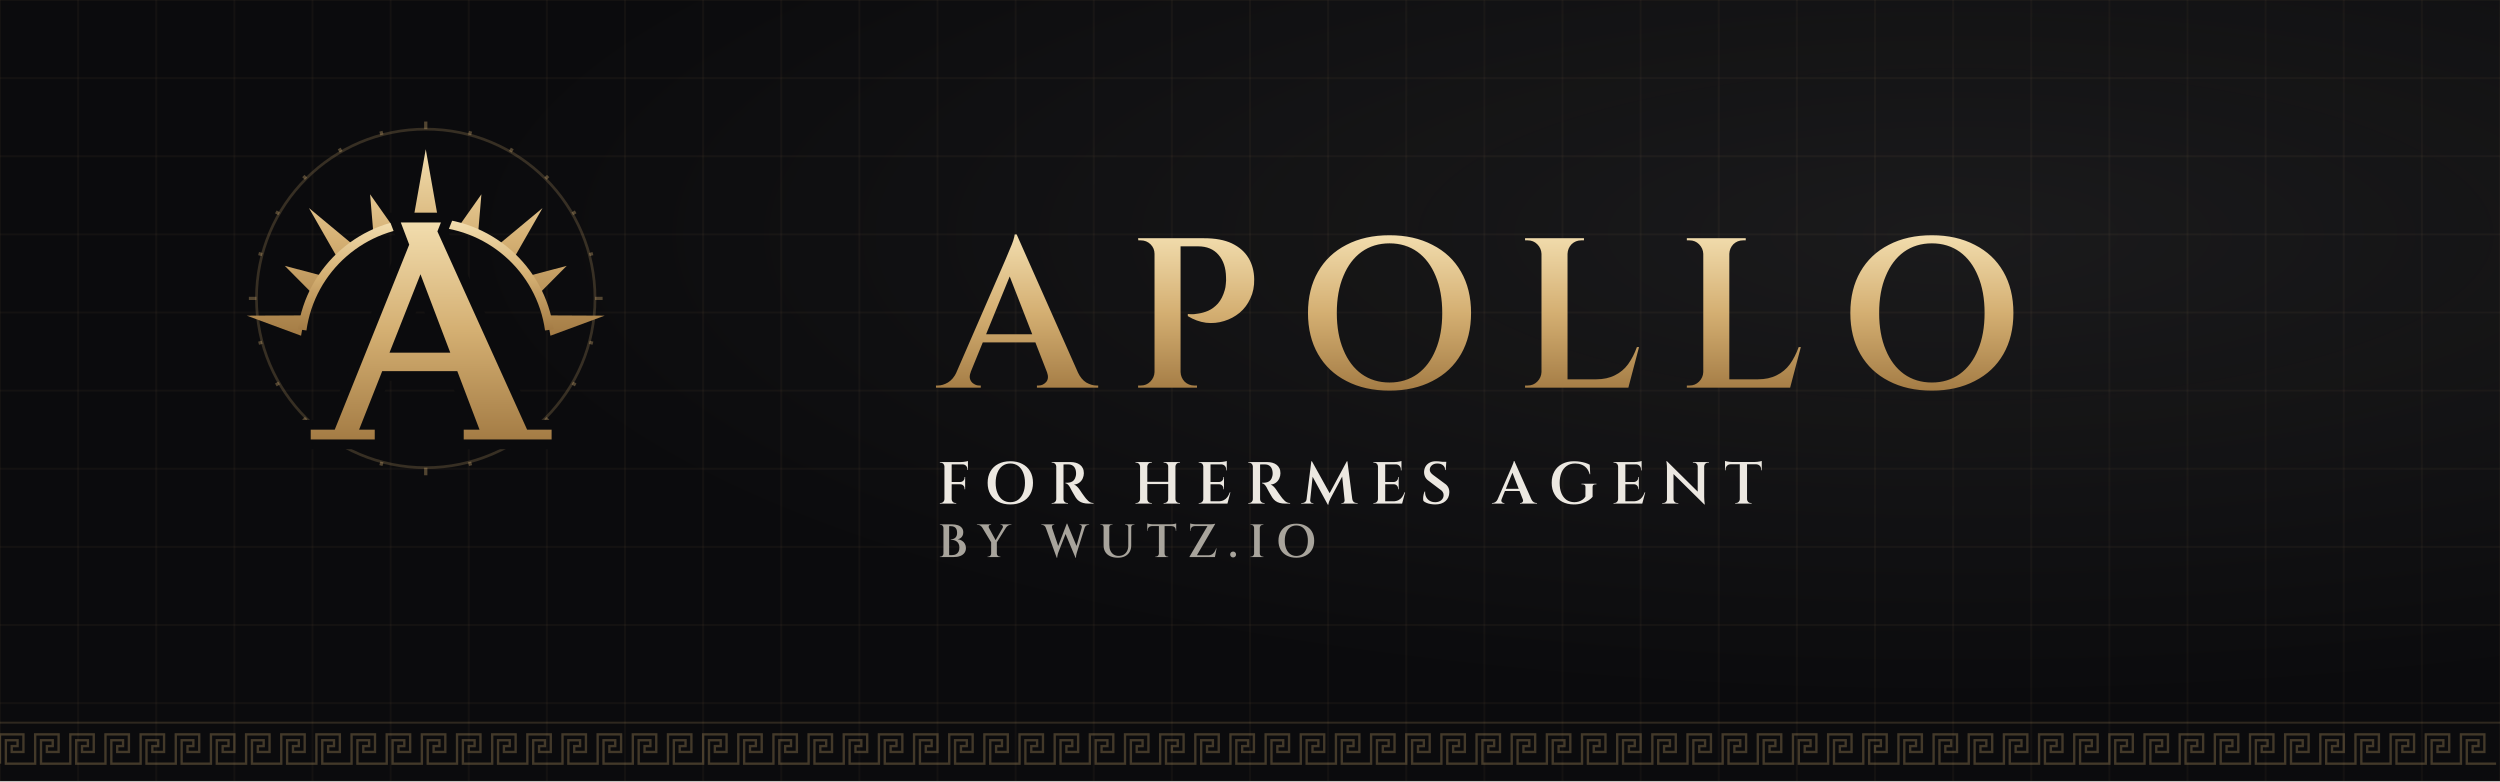
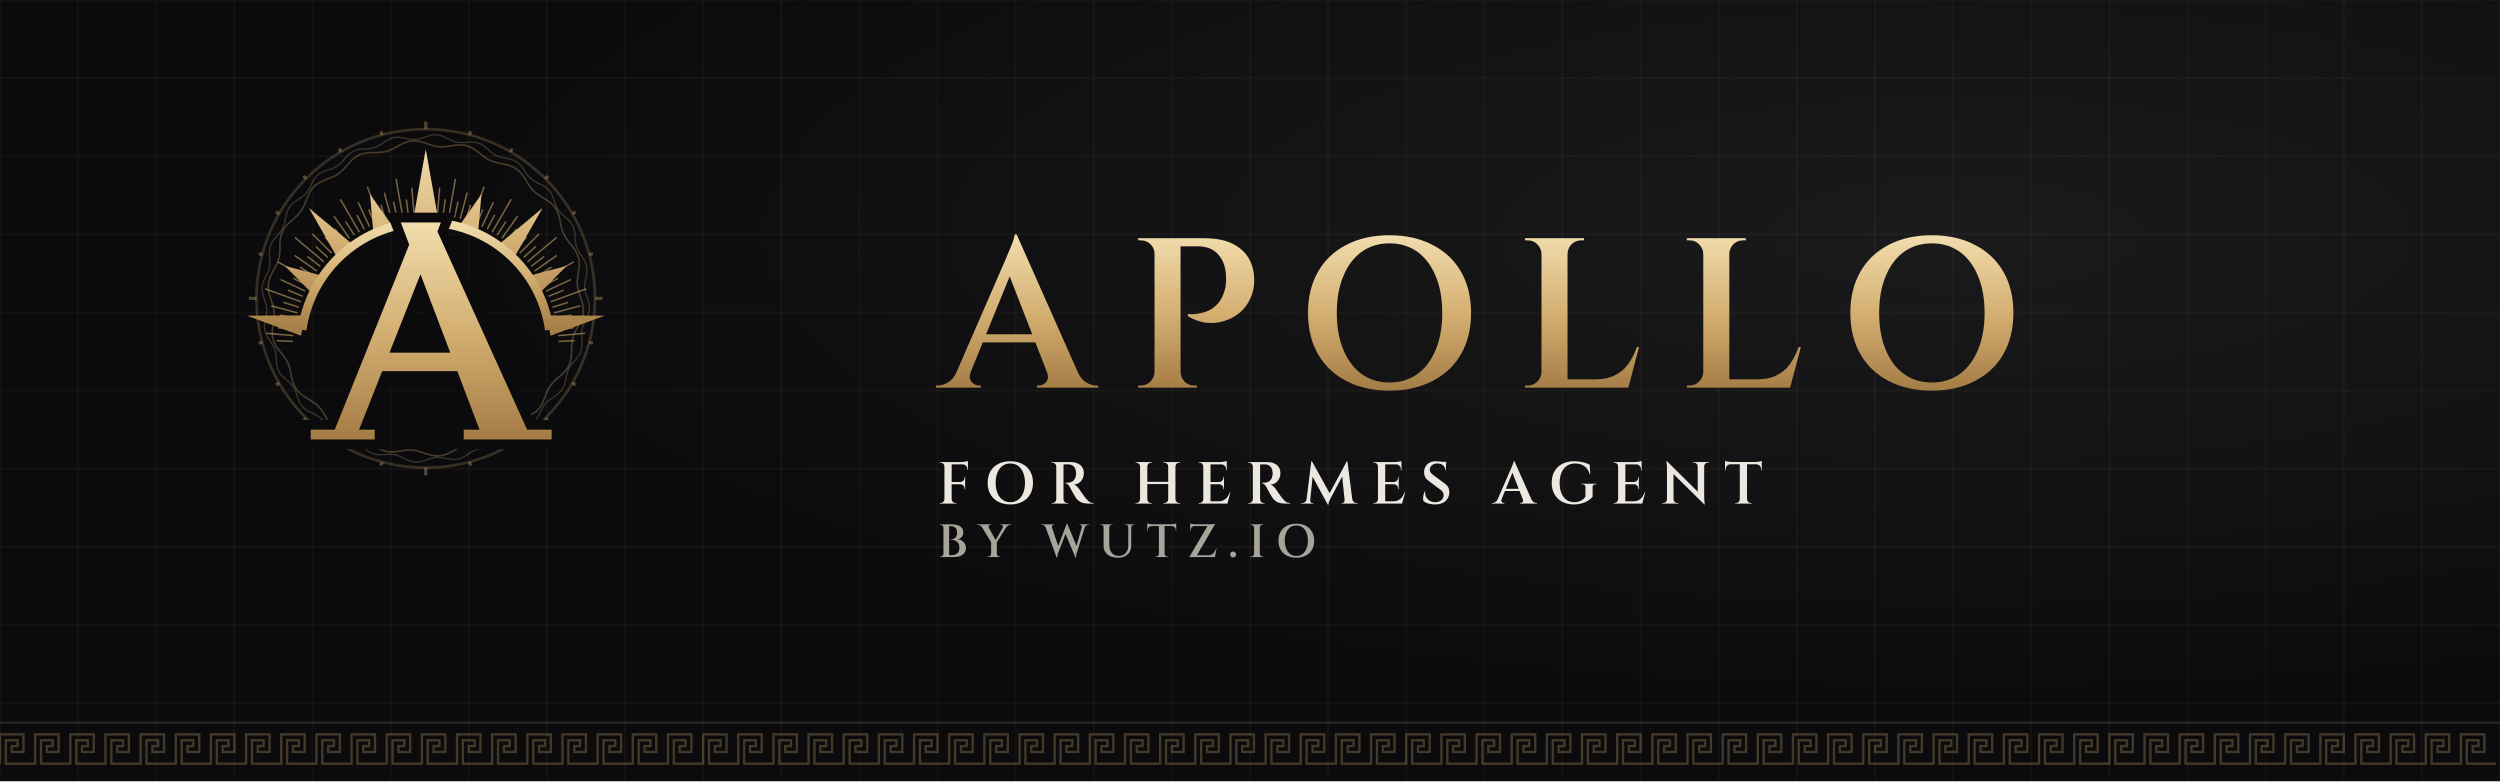
<svg xmlns="http://www.w3.org/2000/svg" width="1280" height="400" viewBox="0 0 1280 400">
  <defs>
    <linearGradient id="bgold" x1="0" y1="0" x2="0" y2="1">
      <stop offset="0.0" stop-color="#F2DDAE" />
      <stop offset="0.5" stop-color="#D4AF72" />
      <stop offset="1.0" stop-color="#A47C45" />
    </linearGradient>
    <radialGradient id="bbg" cx="50%" cy="40%" r="72%">
      <stop offset="0" stop-color="#1E1E23" />
      <stop offset="1" stop-color="#0B0B0D" />
    </radialGradient>
    <radialGradient id="marble" cx="78%" cy="30%" r="60%">
      <stop offset="0" stop-color="#ECE8E1" stop-opacity="0.07" />
      <stop offset="1" stop-color="#ECE8E1" stop-opacity="0" />
    </radialGradient>
  </defs>
  <rect width="1280" height="400" fill="#0B0B0D" />
  <path d="M0,0 V400" stroke="#D4AF72" stroke-opacity="0.045" />
  <path d="M40,0 V400" stroke="#D4AF72" stroke-opacity="0.045" />
  <path d="M80,0 V400" stroke="#D4AF72" stroke-opacity="0.045" />
  <path d="M120,0 V400" stroke="#D4AF72" stroke-opacity="0.045" />
  <path d="M160,0 V400" stroke="#D4AF72" stroke-opacity="0.045" />
  <path d="M200,0 V400" stroke="#D4AF72" stroke-opacity="0.045" />
  <path d="M240,0 V400" stroke="#D4AF72" stroke-opacity="0.045" />
  <path d="M280,0 V400" stroke="#D4AF72" stroke-opacity="0.045" />
  <path d="M320,0 V400" stroke="#D4AF72" stroke-opacity="0.045" />
  <path d="M360,0 V400" stroke="#D4AF72" stroke-opacity="0.045" />
  <path d="M400,0 V400" stroke="#D4AF72" stroke-opacity="0.045" />
  <path d="M440,0 V400" stroke="#D4AF72" stroke-opacity="0.045" />
  <path d="M480,0 V400" stroke="#D4AF72" stroke-opacity="0.045" />
  <path d="M520,0 V400" stroke="#D4AF72" stroke-opacity="0.045" />
  <path d="M560,0 V400" stroke="#D4AF72" stroke-opacity="0.045" />
  <path d="M600,0 V400" stroke="#D4AF72" stroke-opacity="0.045" />
  <path d="M640,0 V400" stroke="#D4AF72" stroke-opacity="0.045" />
  <path d="M680,0 V400" stroke="#D4AF72" stroke-opacity="0.045" />
  <path d="M720,0 V400" stroke="#D4AF72" stroke-opacity="0.045" />
  <path d="M760,0 V400" stroke="#D4AF72" stroke-opacity="0.045" />
  <path d="M800,0 V400" stroke="#D4AF72" stroke-opacity="0.045" />
  <path d="M840,0 V400" stroke="#D4AF72" stroke-opacity="0.045" />
  <path d="M880,0 V400" stroke="#D4AF72" stroke-opacity="0.045" />
  <path d="M920,0 V400" stroke="#D4AF72" stroke-opacity="0.045" />
  <path d="M960,0 V400" stroke="#D4AF72" stroke-opacity="0.045" />
  <path d="M1000,0 V400" stroke="#D4AF72" stroke-opacity="0.045" />
  <path d="M1040,0 V400" stroke="#D4AF72" stroke-opacity="0.045" />
  <path d="M1080,0 V400" stroke="#D4AF72" stroke-opacity="0.045" />
  <path d="M1120,0 V400" stroke="#D4AF72" stroke-opacity="0.045" />
  <path d="M1160,0 V400" stroke="#D4AF72" stroke-opacity="0.045" />
  <path d="M1200,0 V400" stroke="#D4AF72" stroke-opacity="0.045" />
  <path d="M1240,0 V400" stroke="#D4AF72" stroke-opacity="0.045" />
  <path d="M1280,0 V400" stroke="#D4AF72" stroke-opacity="0.045" />
  <path d="M0,0 H1280" stroke="#D4AF72" stroke-opacity="0.045" />
  <path d="M0,40 H1280" stroke="#D4AF72" stroke-opacity="0.045" />
  <path d="M0,80 H1280" stroke="#D4AF72" stroke-opacity="0.045" />
  <path d="M0,120 H1280" stroke="#D4AF72" stroke-opacity="0.045" />
  <path d="M0,160 H1280" stroke="#D4AF72" stroke-opacity="0.045" />
  <path d="M0,200 H1280" stroke="#D4AF72" stroke-opacity="0.045" />
  <path d="M0,240 H1280" stroke="#D4AF72" stroke-opacity="0.045" />
  <path d="M0,280 H1280" stroke="#D4AF72" stroke-opacity="0.045" />
  <path d="M0,320 H1280" stroke="#D4AF72" stroke-opacity="0.045" />
  <path d="M0,360 H1280" stroke="#D4AF72" stroke-opacity="0.045" />
  <path d="M0,400 H1280" stroke="#D4AF72" stroke-opacity="0.045" />
  <rect width="1280" height="400" fill="url(#marble)" />
  <g transform="translate(67.98,2.78) scale(2.7778)">
    <path d="M22.8,54 A31.2,31.2 0 1,1 85.2,54 A31.2,31.2 0 1,1 22.8,54" fill="none" stroke="#D4AF72" stroke-opacity="0.22" stroke-width="0.5" />
    <path d="M85.20,54.00 L86.60,54.00 M84.14,62.08 L84.81,62.26 M81.02,69.60 L81.63,69.95 M76.06,76.06 L76.56,76.56 M69.60,81.02 L69.95,81.63 M62.08,84.14 L62.26,84.81 M54.00,85.20 L54.00,86.60 M45.92,84.14 L45.74,84.81 M38.40,81.02 L38.05,81.63 M31.94,76.06 L31.44,76.56 M26.98,69.60 L26.37,69.95 M23.86,62.08 L23.19,62.26 M22.80,54.00 L21.40,54.00 M23.86,45.92 L23.19,45.74 M26.98,38.40 L26.37,38.05 M31.94,31.94 L31.44,31.44 M38.40,26.98 L38.05,26.37 M45.92,23.86 L45.74,23.19 M54.00,22.80 L54.00,21.40 M62.08,23.86 L62.26,23.19 M69.60,26.98 L69.95,26.37 M76.06,31.94 L76.56,31.44 M81.02,38.40 L81.63,38.05 M84.14,45.92 L84.81,45.74" fill="none" stroke="#D4AF72" stroke-opacity="0.35" stroke-width="0.6" />
+     <path d="M82.60,54.00 L82.91,55.01 L83.05,56.03 L82.96,57.04 L82.64,58.03 L82.17,58.97 L81.66,59.88 L81.24,60.79 L80.99,61.74 L80.89,62.74 L80.88,63.78 L80.82,64.83 L80.61,65.85 L80.18,66.77 L79.54,67.58 L78.77,68.30 L77.98,68.98 L77.28,69.70 L76.71,70.50 L76.28,71.41 L75.91,72.38 L75.49,73.35 L74.95,74.23 L74.23,74.95 L73.35,75.49 L72.38,75.91 L71.41,76.28 L70.50,76.71 L69.70,77.28 L68.98,77.98 L68.30,78.77 L67.58,79.54 L66.77,80.18 L65.85,80.61 L64.83,80.82 L63.78,80.88 L62.74,80.89 L61.74,80.99 L60.79,81.24 L59.88,81.66 L58.97,82.17 L58.03,82.64 L57.04,82.96 L56.03,83.05 L55.01,82.91 L54.00,82.60 L53.01,82.26 L52.04,82.01 L51.07,81.92 L50.06,82.00 L49.03,82.17 L47.99,82.29 L46.95,82.26 L45.97,81.99 L45.06,81.51 L44.22,80.88 L43.41,80.22 L42.58,79.65 L41.69,79.24 L40.72,78.97 L39.70,78.77 L38.67,78.53 L37.71,78.14 L36.88,77.56 L36.19,76.79 L35.62,75.91 L35.08,75.01 L34.50,74.20 L33.80,73.50 L32.99,72.92 L32.09,72.38 L31.21,71.81 L30.44,71.12 L29.86,70.29 L29.47,69.33 L29.23,68.30 L29.03,67.28 L28.76,66.31 L28.35,65.42 L27.78,64.59 L27.12,63.78 L26.49,62.94 L26.01,62.03 L25.74,61.05 L25.71,60.01 L25.83,58.97 L26.00,57.94 L26.08,56.93 L25.99,55.96 L25.74,54.99 L25.40,54.00 L25.09,52.99 L24.95,51.97 L25.04,50.96 L25.36,49.97 L25.83,49.03 L26.34,48.12 L26.76,47.21 L27.01,46.26 L27.11,45.26 L27.12,44.22 L27.18,43.17 L27.39,42.15 L27.82,41.23 L28.46,40.42 L29.23,39.70 L30.02,39.02 L30.72,38.30 L31.29,37.50 L31.72,36.59 L32.09,35.62 L32.51,34.65 L33.05,33.77 L33.77,33.05 L34.65,32.51 L35.62,32.09 L36.59,31.72 L37.50,31.29 L38.30,30.72 L39.02,30.02 L39.70,29.23 L40.42,28.46 L41.23,27.82 L42.15,27.39 L43.17,27.18 L44.22,27.12 L45.26,27.11 L46.26,27.01 L47.21,26.76 L48.12,26.34 L49.03,25.83 L49.97,25.36 L50.96,25.04 L51.97,24.95 L52.99,25.09 L54.00,25.40 L54.99,25.74 L55.96,25.99 L56.93,26.08 L57.94,26.00 L58.97,25.83 L60.01,25.71 L61.05,25.74 L62.03,26.01 L62.94,26.49 L63.78,27.12 L64.59,27.78 L65.42,28.35 L66.31,28.76 L67.28,29.03 L68.30,29.23 L69.33,29.47 L70.29,29.86 L71.12,30.44 L71.81,31.21 L72.38,32.09 L72.92,32.99 L73.50,33.80 L74.20,34.50 L75.01,35.08 L75.91,35.62 L76.79,36.19 L77.56,36.88 L78.14,37.71 L78.53,38.67 L78.77,39.70 L78.97,40.72 L79.24,41.69 L79.65,42.58 L80.22,43.41 L80.88,44.22 L81.51,45.06 L81.99,45.97 L82.26,46.95 L82.29,47.99 L82.17,49.03 L82.00,50.06 L81.92,51.07 L82.01,52.04 L82.26,53.01 Z" fill="none" stroke="#D4AF72" stroke-opacity="0.30" stroke-width="0.3" />
+     <path d="M83.80,54.00 L84.12,55.05 L84.17,56.11 L83.90,57.14 L83.42,58.13 L82.96,59.11 L82.73,60.11 L82.74,61.16 L82.82,62.26 L82.75,63.34 L82.37,64.33 L81.72,65.20 L80.98,66.01 L80.38,66.87 L80.02,67.83 L79.81,68.90 L79.56,69.97 L79.08,70.91 L78.32,71.67 L77.41,72.29 L76.53,72.90 L75.83,73.65 L75.30,74.57 L74.83,75.57 L74.23,76.46 L73.41,77.13 L72.40,77.56 L71.36,77.89 L70.41,78.33 L69.61,78.99 L68.90,79.81 L68.15,80.61 L67.26,81.19 L66.23,81.47 L65.13,81.54 L64.06,81.64 L63.08,81.93 L62.16,82.47 L61.25,83.09 L60.28,83.57 L59.24,83.73 L58.16,83.60 L57.09,83.37 L56.05,83.28 L55.03,83.45 L54.00,83.80 L52.95,84.12 L51.89,84.17 L50.86,83.90 L49.87,83.42 L48.89,82.96 L47.89,82.73 L46.84,82.74 L45.74,82.82 L44.66,82.75 L43.67,82.37 L42.80,81.72 L41.99,80.98 L41.13,80.38 L40.17,80.02 L39.10,79.81 L38.03,79.56 L37.09,79.08 L36.33,78.32 L35.71,77.41 L35.10,76.53 L34.35,75.83 L33.43,75.30 L32.43,74.83 L31.54,74.23 L30.87,73.41 L30.44,72.40 L30.11,71.36 L29.67,70.41 L29.01,69.61 L28.19,68.90 L27.39,68.15 L26.81,67.26 L26.53,66.23 L26.46,65.13 L26.36,64.06 L26.07,63.08 L25.53,62.16 L24.91,61.25 L24.43,60.28 L24.27,59.24 L24.40,58.16 L24.63,57.09 L24.72,56.05 L24.55,55.03 L24.20,54.00 L23.88,52.95 L23.83,51.89 L24.10,50.86 L24.58,49.87 L25.04,48.89 L25.27,47.89 L25.26,46.84 L25.18,45.74 L25.25,44.66 L25.63,43.67 L26.28,42.80 L27.02,41.99 L27.62,41.13 L27.98,40.17 L28.19,39.10 L28.44,38.03 L28.92,37.09 L29.68,36.33 L30.59,35.71 L31.47,35.10 L32.17,34.35 L32.70,33.43 L33.17,32.43 L33.77,31.54 L34.59,30.87 L35.60,30.44 L36.64,30.11 L37.59,29.67 L38.39,29.01 L39.10,28.19 L39.85,27.39 L40.74,26.81 L41.77,26.53 L42.87,26.46 L43.94,26.36 L44.92,26.07 L45.84,25.53 L46.75,24.91 L47.72,24.43 L48.76,24.27 L49.84,24.40 L50.91,24.63 L51.95,24.72 L52.97,24.55 L54.00,24.20 L55.05,23.88 L56.11,23.83 L57.14,24.10 L58.13,24.58 L59.11,25.04 L60.11,25.27 L61.16,25.26 L62.26,25.18 L63.34,25.25 L64.33,25.63 L65.20,26.28 L66.01,27.02 L66.87,27.62 L67.83,27.98 L68.90,28.19 L69.97,28.44 L70.91,28.92 L71.67,29.68 L72.29,30.59 L72.90,31.47 L73.65,32.17 L74.57,32.70 L75.57,33.17 L76.46,33.77 L77.13,34.59 L77.56,35.60 L77.89,36.64 L78.33,37.59 L78.99,38.39 L79.81,39.10 L80.61,39.85 L81.19,40.74 L81.47,41.77 L81.54,42.87 L81.64,43.94 L81.93,44.92 L82.47,45.84 L83.09,46.75 L83.57,47.72 L83.73,48.76 L83.60,49.84 L83.37,50.91 L83.28,51.95 L83.45,52.97 Z" fill="none" stroke="#F2DDAE" stroke-opacity="0.20" stroke-width="0.25" />
+     <path d="M29.52,61.93 L26.53,61.80 M29.59,60.86 L24.61,60.43 M29.71,59.80 L26.74,59.41 M29.87,58.75 L22.98,57.53 M30.08,57.70 L27.15,57.05 M30.33,56.66 L25.51,55.36 M30.63,55.63 L27.77,54.73 M30.98,54.62 L24.40,52.23 M31.36,53.62 L28.59,52.48 M31.80,52.65 L27.26,50.53 M32.27,51.69 L29.61,50.30 M32.78,50.75 L26.72,47.25 M33.34,49.84 L30.81,48.22 M33.93,48.95 L29.84,46.08 M34.56,48.09 L32.18,46.26 M35.23,47.25 L29.87,42.75 M35.94,46.45 L33.72,44.42 M36.68,45.68 L33.14,42.14 M37.45,44.94 L35.42,42.72 M38.25,44.23 L33.75,38.87 M39.09,43.56 L37.26,41.18 M39.95,42.93 L37.08,38.84 M40.84,42.34 L39.22,39.81 M41.75,41.78 L38.25,35.72 M42.69,41.27 L41.30,38.61 M43.65,40.80 L41.53,36.26 M44.62,40.36 L43.48,37.59 M45.62,39.98 L43.23,33.40 M46.63,39.63 L45.73,36.77 M47.66,39.33 L46.36,34.51 M48.70,39.08 L48.05,36.15 M49.75,38.87 L48.53,31.98 M50.80,38.71 L50.41,35.74 M51.86,38.59 L51.43,33.61 M52.93,38.52 L52.80,35.53 M54.00,38.50 L54.00,31.50 M55.07,38.52 L55.20,35.53 M56.14,38.59 L56.57,33.61 M57.20,38.71 L57.59,35.74 M58.25,38.87 L59.47,31.98 M59.30,39.08 L59.95,36.15 M60.34,39.33 L61.64,34.51 M61.37,39.63 L62.27,36.77 M62.38,39.98 L64.77,33.40 M63.38,40.36 L64.52,37.59 M64.35,40.80 L66.47,36.26 M65.31,41.27 L66.70,38.61 M66.25,41.78 L69.75,35.72 M67.16,42.34 L68.78,39.81 M68.05,42.93 L70.92,38.84 M68.91,43.56 L70.74,41.18 M69.75,44.23 L74.25,38.87 M70.55,44.94 L72.58,42.72 M71.32,45.68 L74.86,42.14 M72.06,46.45 L74.28,44.42 M72.77,47.25 L78.13,42.75 M73.44,48.09 L75.82,46.26 M74.07,48.95 L78.16,46.08 M74.66,49.84 L77.19,48.22 M75.22,50.75 L81.28,47.25 M75.73,51.69 L78.39,50.30 M76.20,52.65 L80.74,50.53 M76.64,53.62 L79.41,52.48 M77.02,54.62 L83.60,52.23 M77.37,55.63 L80.23,54.73 M77.67,56.66 L82.49,55.36 M77.92,57.70 L80.85,57.05 M78.13,58.75 L85.02,57.53 M78.29,59.80 L81.26,59.41 M78.41,60.86 L83.39,60.43 M78.48,61.93 L81.47,61.80" fill="none" stroke="#D4AF72" stroke-opacity="0.55" stroke-width="0.28" />
    <path d="M31.68,57.13 L21.01,57.18 L31.02,60.88 Z M35.03,49.85 L28.02,48.00 L33.13,53.15 Z M40.67,44.16 L32.47,37.34 L37.76,46.60 Z M47.92,40.74 L43.74,34.81 L44.35,42.04 Z M56.40,40.00 L54.00,26.50 L51.60,40.00 Z M63.65,42.04 L64.26,34.81 L60.08,40.74 Z M70.24,46.60 L75.53,37.34 L67.33,44.16 Z M74.87,53.15 L79.98,48.00 L72.97,49.85 Z M76.98,60.88 L86.99,57.18 L76.32,57.13 Z" fill="url(#bgold)" />
    <path d="M31.22,59.80 A23.0,23.0 0 0,1 76.78,59.80" fill="none" stroke="url(#bgold)" stroke-width="1.6" />
    <path d="M36.50,80.00 L52.60,40.00 L56.80,40.00 L41.00,80.00 Z M49.40,40.00 L55.40,40.00 L73.50,80.00 L64.60,80.00 Z M43.94,64.00 L59.52,64.00 L60.81,67.40 L42.57,67.40 Z M32.80,78.20 L44.60,78.20 L44.60,80.00 L32.80,80.00 Z M61.00,78.20 L77.20,78.20 L77.20,80.00 L61.00,80.00 Z" fill="#0B0B0D" stroke="#0B0B0D" stroke-width="3.6" stroke-linejoin="miter" />
    <path d="M36.50,80.00 L52.60,40.00 L56.80,40.00 L41.00,80.00 Z M49.40,40.00 L55.40,40.00 L73.50,80.00 L64.60,80.00 Z M43.94,64.00 L59.52,64.00 L60.81,67.40 L42.57,67.40 Z M32.80,78.20 L44.60,78.20 L44.60,80.00 L32.80,80.00 Z M61.00,78.20 L77.20,78.20 L77.20,80.00 L61.00,80.00 Z" fill="url(#bgold)" />
  </g>
  <path transform="translate(481.62,198.47) scale(0.10928)" d="M356 -718 672 -6H524L309 -558ZM141 -73Q133 -53 138 -39Q143 -25 155 -18Q167 -10 179 -10H188V0H-22V-10Q-22 -10 -18 -10Q-13 -10 -13 -10Q10 -10 34 -24Q59 -39 75 -73ZM356 -718 361 -613 112 -3H44L302 -596Q304 -600 310 -615Q317 -631 325 -651Q334 -671 340 -689Q346 -708 347 -718ZM473 -250V-212H172V-250ZM498 -73H642Q658 -39 682 -24Q707 -10 730 -10Q730 -10 734 -10Q738 -10 738 -10V0H451V-10H460Q479 -10 494 -26Q509 -43 498 -73ZM1111 -700H1234Q1313 -700 1364 -676Q1416 -651 1442 -608Q1468 -565 1469 -508Q1470 -458 1451 -418Q1433 -378 1401 -351Q1368 -324 1328 -312Q1287 -299 1243 -304Q1199 -310 1158 -335V-345Q1158 -345 1172 -344Q1185 -343 1207 -347Q1229 -350 1253 -360Q1278 -371 1299 -394Q1320 -418 1331 -457Q1335 -470 1336 -486Q1338 -502 1337 -517Q1336 -583 1302 -622Q1268 -662 1206 -662H1121Q1121 -662 1118 -671Q1116 -681 1113 -690Q1111 -700 1111 -700ZM1124 -700V0H1002V-700ZM1005 -73V0H925V-10Q926 -10 932 -10Q937 -10 938 -10Q964 -10 982 -28Q1001 -47 1002 -73ZM1005 -627H1002Q1002 -653 983 -672Q964 -690 938 -690Q937 -690 932 -690Q927 -690 926 -690L925 -700H1005ZM1121 -73H1124Q1125 -47 1143 -28Q1162 -10 1188 -10Q1188 -10 1194 -10Q1200 -10 1201 -10V0H1121ZM2103 -714Q2218 -714 2304 -669Q2391 -625 2438 -543Q2485 -461 2485 -350Q2485 -239 2438 -157Q2391 -75 2304 -31Q2218 14 2103 14Q1987 14 1901 -31Q1815 -75 1768 -157Q1721 -239 1721 -350Q1721 -461 1768 -543Q1815 -625 1901 -669Q1987 -714 2103 -714ZM2103 -24Q2178 -24 2234 -64Q2289 -104 2319 -177Q2350 -250 2350 -350Q2350 -450 2319 -523Q2289 -596 2234 -636Q2178 -676 2103 -676Q2028 -676 1972 -636Q1917 -596 1887 -523Q1856 -450 1856 -350Q1856 -250 1887 -177Q1917 -104 1972 -64Q2028 -24 2103 -24ZM2937 -700V0H2815V-700ZM3202 -39 3219 0H2934V-39ZM3272 -190 3222 0H3035L3071 -39Q3122 -39 3159 -58Q3196 -76 3221 -110Q3246 -145 3262 -190ZM2818 -73V0H2738V-10Q2738 -10 2744 -10Q2751 -10 2751 -10Q2777 -10 2795 -28Q2814 -47 2815 -73ZM2818 -627H2815Q2814 -653 2795 -672Q2777 -690 2751 -690Q2751 -690 2744 -690Q2738 -690 2738 -690V-700H2818ZM2934 -627V-700H3014V-690Q3013 -690 3007 -690Q3001 -690 3001 -690Q2975 -690 2956 -672Q2938 -653 2937 -627ZM3695 -700V0H3573V-700ZM3960 -39 3977 0H3692V-39ZM4030 -190 3980 0H3793L3829 -39Q3880 -39 3917 -58Q3954 -76 3979 -110Q4004 -145 4020 -190ZM3576 -73V0H3496V-10Q3496 -10 3502 -10Q3509 -10 3509 -10Q3535 -10 3553 -28Q3572 -47 3573 -73ZM3576 -627H3573Q3572 -653 3553 -672Q3535 -690 3509 -690Q3509 -690 3502 -690Q3496 -690 3496 -690V-700H3576ZM3692 -627V-700H3772V-690Q3771 -690 3765 -690Q3759 -690 3759 -690Q3733 -690 3714 -672Q3696 -653 3695 -627ZM4644 -714Q4759 -714 4845 -669Q4932 -625 4979 -543Q5026 -461 5026 -350Q5026 -239 4979 -157Q4932 -75 4845 -31Q4759 14 4644 14Q4528 14 4442 -31Q4356 -75 4309 -157Q4262 -239 4262 -350Q4262 -461 4309 -543Q4356 -625 4442 -669Q4528 -714 4644 -714ZM4644 -24Q4719 -24 4775 -64Q4830 -104 4860 -177Q4891 -250 4891 -350Q4891 -450 4860 -523Q4830 -596 4775 -636Q4719 -676 4644 -676Q4569 -676 4513 -636Q4458 -596 4428 -523Q4397 -450 4397 -350Q4397 -250 4428 -177Q4458 -104 4513 -64Q4569 -24 4644 -24Z" fill="url(#bgold)" />
  <path transform="translate(479.75,257.85) scale(0.03039)" d="M247 -700V0H125V-700ZM474 -364V-326H244V-364ZM521 -700V-661H244V-700ZM474 -328V-242H464V-253Q464 -284 443 -305Q422 -326 391 -326V-328ZM474 -448V-362H391V-364Q422 -365 443 -386Q464 -407 464 -438V-448ZM521 -664V-567H511V-580Q511 -616 488 -638Q466 -661 429 -661V-664ZM521 -718V-689L399 -700Q421 -700 445 -703Q470 -706 491 -710Q512 -714 521 -718ZM128 -73V0H48V-10Q48 -10 54 -10Q61 -10 61 -10Q87 -10 105 -28Q124 -47 125 -73ZM128 -627H125Q124 -653 106 -672Q87 -690 61 -690Q61 -690 55 -690Q48 -690 48 -690L48 -700H128ZM244 -73H247Q248 -47 266 -28Q285 -10 311 -10Q311 -10 317 -10Q323 -10 324 -10V0H244ZM1235 -714Q1350 -714 1436 -669Q1523 -625 1570 -543Q1617 -461 1617 -350Q1617 -239 1570 -157Q1523 -75 1436 -31Q1350 14 1235 14Q1119 14 1033 -31Q947 -75 900 -157Q853 -239 853 -350Q853 -461 900 -543Q947 -625 1033 -669Q1119 -714 1235 -714ZM1235 -24Q1310 -24 1366 -64Q1421 -104 1451 -177Q1482 -250 1482 -350Q1482 -450 1451 -523Q1421 -596 1366 -636Q1310 -676 1235 -676Q1160 -676 1104 -636Q1049 -596 1019 -523Q988 -450 988 -350Q988 -250 1019 -177Q1049 -104 1104 -64Q1160 -24 1235 -24ZM2118 -700H2251Q2296 -700 2337 -689Q2377 -678 2408 -655Q2439 -632 2456 -597Q2474 -561 2474 -512Q2474 -468 2455 -425Q2436 -382 2399 -354Q2362 -325 2308 -321Q2335 -312 2360 -287Q2384 -263 2400 -239Q2401 -238 2413 -220Q2424 -203 2441 -178Q2458 -153 2477 -128Q2495 -103 2509 -86Q2531 -60 2549 -44Q2568 -27 2589 -19Q2610 -10 2637 -10V0H2554Q2502 0 2462 -11Q2421 -22 2391 -44Q2361 -66 2339 -99Q2333 -108 2322 -127Q2311 -145 2298 -168Q2285 -191 2273 -212Q2260 -234 2252 -251Q2243 -268 2240 -275Q2224 -304 2205 -322Q2186 -340 2164 -342V-352Q2166 -352 2177 -352Q2188 -351 2202 -352Q2229 -353 2256 -362Q2284 -371 2306 -395Q2328 -420 2338 -464Q2340 -473 2342 -487Q2344 -501 2343 -516Q2340 -586 2307 -622Q2274 -658 2223 -660Q2204 -661 2183 -661Q2162 -660 2147 -660Q2131 -660 2128 -660Q2128 -661 2125 -671Q2123 -681 2120 -690Q2118 -700 2118 -700ZM2131 -700V0H2009V-700ZM2012 -73V0H1932V-10Q1933 -10 1939 -10Q1944 -10 1945 -10Q1971 -10 1989 -28Q2008 -47 2009 -73ZM2012 -627H2009Q2008 -653 1989 -672Q1971 -690 1945 -690Q1944 -690 1939 -690Q1933 -690 1932 -690V-700H2012ZM2128 -73H2131Q2131 -47 2150 -28Q2169 -10 2195 -10Q2196 -10 2201 -10Q2207 -10 2207 -10V0H2128ZM4017 -700V0H3895V-700ZM3543 -700V0H3421V-700ZM3904 -367V-329H3533V-367ZM3424 -73V0H3344V-10Q3344 -10 3350 -10Q3357 -10 3357 -10Q3383 -10 3401 -28Q3420 -47 3421 -73ZM3424 -627H3421Q3420 -653 3401 -672Q3383 -690 3357 -690Q3357 -690 3350 -690Q3344 -690 3344 -690V-700H3424ZM3540 -73H3543Q3544 -47 3562 -28Q3581 -10 3607 -10Q3607 -10 3613 -10Q3619 -10 3620 -10V0H3540ZM3540 -627V-700H3620V-690Q3619 -690 3613 -690Q3607 -690 3607 -690Q3581 -690 3562 -672Q3544 -653 3543 -627ZM3898 -73V0H3818V-10Q3819 -10 3825 -10Q3831 -10 3831 -10Q3857 -10 3876 -28Q3895 -47 3895 -73ZM3898 -627H3895Q3895 -653 3876 -672Q3857 -690 3831 -690Q3831 -690 3825 -690Q3819 -690 3818 -690V-700H3898ZM4014 -73H4017Q4018 -47 4036 -28Q4055 -10 4081 -10Q4081 -10 4087 -10Q4094 -10 4094 -10V0H4014ZM4014 -627V-700H4094V-690Q4094 -690 4087 -690Q4081 -690 4081 -690Q4055 -690 4036 -672Q4018 -653 4017 -627ZM4608 -700V0H4486V-700ZM4873 -39 4890 0H4605V-39ZM4835 -364V-326H4605V-364ZM4882 -700V-661H4605V-700ZM4943 -190 4893 0H4706L4742 -39Q4793 -39 4830 -58Q4867 -76 4892 -110Q4917 -145 4933 -190ZM4835 -328V-242H4825V-253Q4825 -284 4804 -305Q4783 -326 4752 -326V-328ZM4835 -448V-362H4752V-364Q4783 -365 4804 -386Q4825 -407 4825 -438V-448ZM4882 -664V-560H4872V-574Q4872 -612 4848 -637Q4824 -661 4784 -662V-664ZM4882 -718V-689L4760 -700Q4782 -700 4806 -703Q4831 -706 4852 -710Q4873 -714 4882 -718ZM4489 -73V0H4409V-10Q4409 -10 4415 -10Q4422 -10 4422 -10Q4448 -10 4466 -28Q4485 -47 4486 -73ZM4489 -627H4486Q4485 -653 4467 -672Q4448 -690 4422 -690Q4422 -690 4416 -690Q4409 -690 4409 -690L4409 -700H4489ZM5430 -700H5563Q5608 -700 5649 -689Q5689 -678 5720 -655Q5751 -632 5768 -597Q5786 -561 5786 -512Q5786 -468 5767 -425Q5748 -382 5711 -354Q5674 -325 5620 -321Q5647 -312 5672 -287Q5696 -263 5712 -239Q5713 -238 5725 -220Q5736 -203 5753 -178Q5770 -153 5789 -128Q5807 -103 5821 -86Q5843 -60 5861 -44Q5880 -27 5901 -19Q5922 -10 5949 -10V0H5866Q5814 0 5774 -11Q5733 -22 5703 -44Q5673 -66 5651 -99Q5645 -108 5634 -127Q5623 -145 5610 -168Q5597 -191 5585 -212Q5572 -234 5564 -251Q5555 -268 5552 -275Q5536 -304 5517 -322Q5498 -340 5476 -342V-352Q5478 -352 5489 -352Q5500 -351 5514 -352Q5541 -353 5568 -362Q5596 -371 5618 -395Q5640 -420 5650 -464Q5652 -473 5654 -487Q5656 -501 5655 -516Q5652 -586 5619 -622Q5586 -658 5535 -660Q5516 -661 5495 -661Q5474 -660 5459 -660Q5443 -660 5440 -660Q5440 -661 5437 -671Q5435 -681 5432 -690Q5430 -700 5430 -700ZM5443 -700V0H5321V-700ZM5324 -73V0H5244V-10Q5245 -10 5251 -10Q5256 -10 5257 -10Q5283 -10 5301 -28Q5320 -47 5321 -73ZM5324 -627H5321Q5320 -653 5301 -672Q5283 -690 5257 -690Q5256 -690 5251 -690Q5245 -690 5244 -690V-700H5324ZM5440 -73H5443Q5443 -47 5462 -28Q5481 -10 5507 -10Q5508 -10 5513 -10Q5519 -10 5519 -10V0H5440ZM6905 -714 6913 -619 6631 -90Q6631 -90 6622 -72Q6613 -55 6604 -30Q6595 -5 6594 18H6584L6553 -61ZM6248 -73V0H6137V-10Q6138 -10 6145 -10Q6153 -10 6153 -10Q6180 -10 6201 -26Q6222 -43 6226 -73ZM6287 -57Q6287 -56 6287 -55Q6287 -54 6287 -52Q6287 -36 6298 -22Q6310 -9 6326 -9H6341V0H6280V-57ZM6306 -714H6316L6346 -627L6281 0H6217ZM6316 -714 6630 -148 6584 18 6292 -519ZM6914 -714 7006 0H6873L6821 -508L6905 -714ZM6975 -73H6997Q7002 -43 7022 -26Q7043 -10 7070 -10Q7070 -10 7077 -10Q7085 -10 7086 -10V0H6975ZM6867 -57H6874V0H6813V-9H6828Q6845 -9 6856 -22Q6867 -36 6867 -52Q6867 -54 6867 -55Q6867 -56 6867 -57ZM7551 -700V0H7429V-700ZM7816 -39 7833 0H7548V-39ZM7778 -364V-326H7548V-364ZM7825 -700V-661H7548V-700ZM7886 -190 7836 0H7649L7685 -39Q7736 -39 7773 -58Q7810 -76 7835 -110Q7860 -145 7876 -190ZM7778 -328V-242H7768V-253Q7768 -284 7747 -305Q7726 -326 7695 -326V-328ZM7778 -448V-362H7695V-364Q7726 -365 7747 -386Q7768 -407 7768 -438V-448ZM7825 -664V-560H7815V-574Q7815 -612 7791 -637Q7767 -661 7727 -662V-664ZM7825 -718V-689L7703 -700Q7725 -700 7749 -703Q7774 -706 7795 -710Q7816 -714 7825 -718ZM7432 -73V0H7352V-10Q7352 -10 7358 -10Q7365 -10 7365 -10Q7391 -10 7409 -28Q7428 -47 7429 -73ZM7432 -627H7429Q7428 -653 7410 -672Q7391 -690 7365 -690Q7365 -690 7359 -690Q7352 -690 7352 -690L7352 -700H7432ZM8405 -714Q8424 -714 8450 -712Q8476 -710 8502 -706Q8529 -703 8550 -700Q8571 -696 8579 -692L8571 -565H8561Q8561 -616 8525 -646Q8488 -676 8430 -676Q8372 -676 8338 -646Q8303 -616 8302 -573Q8300 -548 8317 -524Q8333 -501 8361 -481L8554 -338Q8595 -311 8614 -272Q8633 -234 8631 -186Q8628 -94 8564 -40Q8501 14 8392 14Q8355 14 8316 7Q8278 1 8246 -13Q8214 -26 8195 -45Q8189 -65 8190 -94Q8191 -122 8198 -153Q8205 -183 8215 -204H8224Q8220 -153 8241 -111Q8262 -70 8303 -46Q8343 -23 8398 -24Q8460 -26 8497 -59Q8535 -92 8535 -144Q8535 -174 8519 -198Q8503 -223 8469 -243L8288 -380Q8242 -410 8223 -452Q8203 -495 8206 -541Q8209 -589 8233 -629Q8257 -668 8301 -691Q8344 -714 8405 -714ZM8580 -704 8579 -683H8475V-704ZM9727 -718 10043 -6H9895L9680 -558ZM9512 -73Q9504 -53 9509 -39Q9514 -25 9526 -18Q9538 -10 9550 -10H9559V0H9349V-10Q9349 -10 9353 -10Q9358 -10 9358 -10Q9381 -10 9405 -24Q9430 -39 9446 -73ZM9727 -718 9732 -613 9483 -3H9415L9673 -596Q9675 -600 9681 -615Q9688 -631 9696 -651Q9705 -671 9711 -689Q9717 -708 9718 -718ZM9844 -250V-212H9543V-250ZM9869 -73H10013Q10029 -39 10053 -24Q10078 -10 10101 -10Q10101 -10 10105 -10Q10109 -10 10109 -10V0H9822V-10H9831Q9850 -10 9865 -26Q9880 -43 9869 -73ZM11045 -280V-115Q11022 -85 10977 -55Q10933 -25 10870 -6Q10807 14 10727 14Q10617 13 10533 -31Q10449 -76 10403 -158Q10356 -239 10356 -351Q10356 -461 10402 -543Q10448 -625 10533 -669Q10618 -714 10731 -714Q10786 -714 10836 -706Q10885 -698 10927 -685Q10968 -671 10997 -655L11005 -494H10996Q10978 -559 10943 -598Q10907 -638 10858 -657Q10809 -676 10752 -676Q10669 -676 10611 -636Q10552 -595 10521 -522Q10490 -448 10490 -347Q10490 -249 10519 -177Q10549 -104 10604 -64Q10660 -25 10736 -24Q10776 -24 10812 -35Q10848 -46 10878 -68Q10907 -89 10924 -119L10925 -280Q10925 -325 10874 -325H10858V-335H11110V-325H11095Q11043 -325 11045 -280ZM11597 -700V0H11475V-700ZM11862 -39 11879 0H11594V-39ZM11824 -364V-326H11594V-364ZM11871 -700V-661H11594V-700ZM11932 -190 11882 0H11695L11731 -39Q11782 -39 11819 -58Q11856 -76 11881 -110Q11906 -145 11922 -190ZM11824 -328V-242H11814V-253Q11814 -284 11793 -305Q11772 -326 11741 -326V-328ZM11824 -448V-362H11741V-364Q11772 -365 11793 -386Q11814 -407 11814 -438V-448ZM11871 -664V-560H11861V-574Q11861 -612 11837 -637Q11813 -661 11773 -662V-664ZM11871 -718V-689L11749 -700Q11771 -700 11795 -703Q11820 -706 11841 -710Q11862 -714 11871 -718ZM11478 -73V0H11398V-10Q11398 -10 11404 -10Q11411 -10 11411 -10Q11437 -10 11455 -28Q11474 -47 11475 -73ZM11478 -627H11475Q11474 -653 11456 -672Q11437 -690 11411 -690Q11411 -690 11405 -690Q11398 -690 11398 -690L11398 -700H11478ZM12297 -715 12916 -103 12927 14 12308 -597ZM12301 -71V0H12218V-10Q12218 -10 12227 -10Q12236 -10 12237 -10Q12262 -10 12280 -28Q12298 -46 12298 -71ZM12409 -71Q12409 -46 12427 -28Q12445 -10 12470 -10Q12471 -10 12480 -10Q12489 -10 12489 -10V0H12406V-71ZM12297 -715 12408 -594 12409 0H12298V-590Q12298 -644 12293 -680Q12287 -715 12287 -715ZM12925 -700V-114Q12925 -78 12928 -49Q12931 -20 12933 -3Q12936 14 12936 14H12927L12816 -111V-700ZM13005 -700V-690Q13005 -690 12996 -690Q12987 -690 12987 -690Q12962 -690 12944 -672Q12926 -655 12925 -629H12922V-700ZM12735 -700H12818V-629H12816Q12815 -655 12797 -672Q12780 -690 12754 -690Q12754 -690 12745 -690Q12736 -690 12735 -690ZM13647 -697V0H13525V-697ZM13895 -701V-663H13276V-701ZM13895 -666V-561L13885 -562V-575Q13885 -614 13861 -638Q13837 -662 13798 -663V-666ZM13895 -719V-690L13773 -701Q13795 -701 13820 -704Q13844 -707 13865 -711Q13886 -715 13895 -719ZM13528 -73V0H13448V-10Q13448 -10 13454 -10Q13461 -10 13461 -10Q13487 -10 13505 -28Q13524 -47 13525 -73ZM13644 -73H13647Q13648 -47 13666 -28Q13685 -10 13711 -10Q13711 -10 13717 -10Q13724 -10 13724 -10V0H13644ZM13373 -666V-663Q13334 -662 13310 -638Q13286 -614 13286 -575V-562L13276 -561V-666ZM13276 -719Q13286 -715 13306 -711Q13327 -707 13352 -704Q13377 -701 13398 -701L13276 -690Z" fill="#ECE8E1" />
  <path transform="translate(480.05,285.22) scale(0.02394)" d="M157 -700H307Q379 -700 434 -681Q488 -663 518 -625Q549 -588 549 -530Q549 -486 532 -454Q514 -422 488 -404Q461 -386 430 -381Q482 -375 521 -350Q561 -325 583 -285Q606 -245 606 -193Q606 -132 573 -88Q541 -45 481 -22Q421 0 340 0H238Q238 0 238 -11Q239 -21 239 -32Q239 -42 239 -42H310Q357 -42 392 -60Q427 -77 447 -113Q466 -149 466 -203Q466 -251 450 -283Q434 -316 407 -335Q381 -354 348 -362Q315 -370 281 -370V-379Q304 -379 328 -386Q352 -392 372 -408Q392 -423 405 -451Q417 -478 417 -520Q417 -568 401 -600Q385 -631 355 -646Q325 -661 283 -661H167Q167 -662 164 -671Q162 -680 159 -690Q157 -700 157 -700ZM247 -700V0H125V-700ZM128 -73V0H48L48 -10Q50 -10 55 -10Q60 -10 61 -10Q87 -10 106 -28Q124 -47 125 -73ZM128 -627H125Q124 -653 106 -672Q87 -690 61 -690Q60 -690 55 -690Q50 -690 48 -690L48 -700H128ZM1057 -699 1259 -329 1150 -308 914 -699ZM1267 -322V0H1145V-322ZM1434 -699H1506L1258 -302L1212 -312ZM1393 -628Q1401 -642 1397 -656Q1393 -671 1382 -680Q1372 -690 1358 -690Q1358 -690 1352 -690Q1346 -690 1346 -690V-700H1579V-690H1565Q1534 -690 1506 -672Q1479 -654 1464 -631ZM1096 -628 955 -631Q941 -654 914 -672Q887 -690 855 -690H841V-700H1144V-690Q1144 -690 1137 -690Q1131 -690 1131 -690Q1109 -690 1097 -670Q1086 -649 1096 -628ZM1148 -73V0H1068V-10Q1068 -10 1074 -10Q1080 -10 1081 -10Q1107 -10 1126 -28Q1144 -47 1145 -73ZM1264 -73H1267Q1267 -47 1286 -28Q1305 -10 1331 -10Q1331 -10 1337 -10Q1343 -10 1343 -10V0H1264ZM2290 -694H2425L2594 -194L2548 16ZM2772 -716 2787 -623 2581 -95Q2581 -95 2575 -78Q2569 -61 2564 -35Q2558 -10 2557 16H2548L2524 -93L2763 -716ZM2772 -715 2989 -195 2950 16 2715 -546ZM3166 -694 2978 -95Q2978 -95 2973 -77Q2968 -59 2963 -34Q2959 -8 2959 16H2950L2927 -83L3101 -694ZM3082 -628Q3090 -658 3077 -674Q3064 -690 3044 -690H3035V-700H3241V-690Q3241 -690 3237 -690Q3233 -690 3233 -690Q3210 -690 3183 -676Q3156 -661 3145 -628ZM2449 -628H2314Q2301 -661 2275 -676Q2249 -690 2226 -690Q2226 -690 2222 -690Q2218 -690 2218 -690V-700H2495V-690H2486Q2467 -690 2453 -674Q2438 -658 2449 -628ZM3672 -700V-260Q3672 -189 3696 -136Q3721 -83 3766 -54Q3811 -25 3871 -25Q3935 -25 3981 -52Q4027 -80 4053 -130Q4078 -179 4078 -247V-700H4141V-251Q4141 -171 4107 -111Q4073 -52 4010 -19Q3946 14 3859 14Q3761 14 3691 -18Q3622 -51 3586 -110Q3550 -170 3550 -250V-700ZM3553 -700V-640H3550Q3550 -662 3534 -676Q3519 -690 3497 -690Q3497 -690 3489 -690Q3481 -690 3481 -690V-700ZM3741 -700V-690Q3741 -690 3733 -690Q3725 -690 3725 -690Q3703 -690 3687 -676Q3672 -662 3672 -640H3670V-700ZM4081 -700V-640H4078Q4078 -662 4063 -676Q4047 -690 4025 -690Q4025 -690 4017 -690Q4009 -690 4009 -690V-700ZM4210 -700V-690Q4210 -690 4202 -690Q4194 -690 4194 -690Q4172 -690 4157 -676Q4141 -662 4141 -640H4139V-700ZM4855 -697V0H4733V-697ZM5103 -701V-663H4484V-701ZM5103 -666V-561L5093 -562V-575Q5093 -614 5069 -638Q5045 -662 5006 -663V-666ZM5103 -719V-690L4981 -701Q5003 -701 5028 -704Q5052 -707 5073 -711Q5094 -715 5103 -719ZM4736 -73V0H4656V-10Q4656 -10 4662 -10Q4669 -10 4669 -10Q4695 -10 4713 -28Q4732 -47 4733 -73ZM4852 -73H4855Q4856 -47 4874 -28Q4893 -10 4919 -10Q4919 -10 4925 -10Q4932 -10 4932 -10V0H4852ZM4581 -666V-663Q4542 -662 4518 -638Q4494 -614 4494 -575V-562L4484 -561V-666ZM4484 -719Q4494 -715 4514 -711Q4535 -707 4560 -704Q4585 -701 4606 -701L4484 -690ZM5935 -714Q5935 -714 5935 -710Q5935 -705 5935 -705L5523 0H5388V-9L5772 -663H5402V-701H5829Q5849 -701 5871 -703Q5894 -705 5911 -708Q5929 -711 5935 -714ZM5929 -38 5923 0H5456V-38ZM5966 -186 5931 0H5765L5776 -30L5790 -38Q5853 -38 5895 -79Q5938 -120 5956 -186ZM5499 -663Q5460 -662 5436 -638Q5412 -614 5412 -575V-561H5402V-666H5499ZM5402 -719Q5412 -715 5432 -711Q5453 -707 5478 -704Q5503 -701 5524 -701L5402 -690ZM6320 8Q6294 8 6275 -10Q6257 -29 6257 -55Q6257 -82 6275 -100Q6294 -118 6320 -118Q6347 -118 6365 -100Q6383 -82 6383 -55Q6383 -29 6365 -10Q6347 8 6320 8ZM6891 -700V0H6769V-700ZM6772 -73V0H6692V-10Q6692 -10 6698 -10Q6705 -10 6705 -10Q6731 -10 6749 -28Q6768 -47 6769 -73ZM6772 -627H6769Q6768 -653 6749 -672Q6731 -690 6705 -690Q6705 -690 6698 -690Q6692 -690 6692 -690V-700H6772ZM6888 -73H6891Q6892 -47 6910 -28Q6929 -10 6955 -10Q6955 -10 6961 -10Q6967 -10 6968 -10V0H6888ZM6888 -627V-700H6968V-690Q6967 -690 6961 -690Q6955 -690 6955 -690Q6929 -690 6910 -672Q6892 -653 6891 -627ZM7672 -714Q7787 -714 7873 -669Q7960 -625 8007 -543Q8054 -461 8054 -350Q8054 -239 8007 -157Q7960 -75 7873 -31Q7787 14 7672 14Q7556 14 7470 -31Q7384 -75 7337 -157Q7290 -239 7290 -350Q7290 -461 7337 -543Q7384 -625 7470 -669Q7556 -714 7672 -714ZM7672 -24Q7747 -24 7803 -64Q7858 -104 7888 -177Q7919 -250 7919 -350Q7919 -450 7888 -523Q7858 -596 7803 -636Q7747 -676 7672 -676Q7597 -676 7541 -636Q7486 -596 7456 -523Q7425 -450 7425 -350Q7425 -250 7456 -177Q7486 -104 7541 -64Q7597 -24 7672 -24Z" fill="#A8A49C" />
  <path d="M0.00,391.00 L0.00,376.00 L12.00,376.00 L12.00,385.00 L6.00,385.00 L6.00,382.00 L9.00,382.00 L9.00,379.00 L3.00,379.00 L3.00,391.00 L18.00,391.00 L18.00,391.00 L18.00,376.00 L30.00,376.00 L30.00,385.00 L24.00,385.00 L24.00,382.00 L27.00,382.00 L27.00,379.00 L21.00,379.00 L21.00,391.00 L36.00,391.00 L36.00,391.00 L36.00,376.00 L48.00,376.00 L48.00,385.00 L42.00,385.00 L42.00,382.00 L45.00,382.00 L45.00,379.00 L39.00,379.00 L39.00,391.00 L54.00,391.00 L54.00,391.00 L54.00,376.00 L66.00,376.00 L66.00,385.00 L60.00,385.00 L60.00,382.00 L63.00,382.00 L63.00,379.00 L57.00,379.00 L57.00,391.00 L72.00,391.00 L72.00,391.00 L72.00,376.00 L84.00,376.00 L84.00,385.00 L78.00,385.00 L78.00,382.00 L81.00,382.00 L81.00,379.00 L75.00,379.00 L75.00,391.00 L90.00,391.00 L90.00,391.00 L90.00,376.00 L102.00,376.00 L102.00,385.00 L96.00,385.00 L96.00,382.00 L99.00,382.00 L99.00,379.00 L93.00,379.00 L93.00,391.00 L108.00,391.00 L108.00,391.00 L108.00,376.00 L120.00,376.00 L120.00,385.00 L114.00,385.00 L114.00,382.00 L117.00,382.00 L117.00,379.00 L111.00,379.00 L111.00,391.00 L126.00,391.00 L126.00,391.00 L126.00,376.00 L138.00,376.00 L138.00,385.00 L132.00,385.00 L132.00,382.00 L135.00,382.00 L135.00,379.00 L129.00,379.00 L129.00,391.00 L144.00,391.00 L144.00,391.00 L144.00,376.00 L156.00,376.00 L156.00,385.00 L150.00,385.00 L150.00,382.00 L153.00,382.00 L153.00,379.00 L147.00,379.00 L147.00,391.00 L162.00,391.00 L162.00,391.00 L162.00,376.00 L174.00,376.00 L174.00,385.00 L168.00,385.00 L168.00,382.00 L171.00,382.00 L171.00,379.00 L165.00,379.00 L165.00,391.00 L180.00,391.00 L180.00,391.00 L180.00,376.00 L192.00,376.00 L192.00,385.00 L186.00,385.00 L186.00,382.00 L189.00,382.00 L189.00,379.00 L183.00,379.00 L183.00,391.00 L198.00,391.00 L198.00,391.00 L198.00,376.00 L210.00,376.00 L210.00,385.00 L204.00,385.00 L204.00,382.00 L207.00,382.00 L207.00,379.00 L201.00,379.00 L201.00,391.00 L216.00,391.00 L216.00,391.00 L216.00,376.00 L228.00,376.00 L228.00,385.00 L222.00,385.00 L222.00,382.00 L225.00,382.00 L225.00,379.00 L219.00,379.00 L219.00,391.00 L234.00,391.00 L234.00,391.00 L234.00,376.00 L246.00,376.00 L246.00,385.00 L240.00,385.00 L240.00,382.00 L243.00,382.00 L243.00,379.00 L237.00,379.00 L237.00,391.00 L252.00,391.00 L252.00,391.00 L252.00,376.00 L264.00,376.00 L264.00,385.00 L258.00,385.00 L258.00,382.00 L261.00,382.00 L261.00,379.00 L255.00,379.00 L255.00,391.00 L270.00,391.00 L270.00,391.00 L270.00,376.00 L282.00,376.00 L282.00,385.00 L276.00,385.00 L276.00,382.00 L279.00,382.00 L279.00,379.00 L273.00,379.00 L273.00,391.00 L288.00,391.00 L288.00,391.00 L288.00,376.00 L300.00,376.00 L300.00,385.00 L294.00,385.00 L294.00,382.00 L297.00,382.00 L297.00,379.00 L291.00,379.00 L291.00,391.00 L306.00,391.00 L306.00,391.00 L306.00,376.00 L318.00,376.00 L318.00,385.00 L312.00,385.00 L312.00,382.00 L315.00,382.00 L315.00,379.00 L309.00,379.00 L309.00,391.00 L324.00,391.00 L324.00,391.00 L324.00,376.00 L336.00,376.00 L336.00,385.00 L330.00,385.00 L330.00,382.00 L333.00,382.00 L333.00,379.00 L327.00,379.00 L327.00,391.00 L342.00,391.00 L342.00,391.00 L342.00,376.00 L354.00,376.00 L354.00,385.00 L348.00,385.00 L348.00,382.00 L351.00,382.00 L351.00,379.00 L345.00,379.00 L345.00,391.00 L360.00,391.00 L360.00,391.00 L360.00,376.00 L372.00,376.00 L372.00,385.00 L366.00,385.00 L366.00,382.00 L369.00,382.00 L369.00,379.00 L363.00,379.00 L363.00,391.00 L378.00,391.00 L378.00,391.00 L378.00,376.00 L390.00,376.00 L390.00,385.00 L384.00,385.00 L384.00,382.00 L387.00,382.00 L387.00,379.00 L381.00,379.00 L381.00,391.00 L396.00,391.00 L396.00,391.00 L396.00,376.00 L408.00,376.00 L408.00,385.00 L402.00,385.00 L402.00,382.00 L405.00,382.00 L405.00,379.00 L399.00,379.00 L399.00,391.00 L414.00,391.00 L414.00,391.00 L414.00,376.00 L426.00,376.00 L426.00,385.00 L420.00,385.00 L420.00,382.00 L423.00,382.00 L423.00,379.00 L417.00,379.00 L417.00,391.00 L432.00,391.00 L432.00,391.00 L432.00,376.00 L444.00,376.00 L444.00,385.00 L438.00,385.00 L438.00,382.00 L441.00,382.00 L441.00,379.00 L435.00,379.00 L435.00,391.00 L450.00,391.00 L450.00,391.00 L450.00,376.00 L462.00,376.00 L462.00,385.00 L456.00,385.00 L456.00,382.00 L459.00,382.00 L459.00,379.00 L453.00,379.00 L453.00,391.00 L468.00,391.00 L468.00,391.00 L468.00,376.00 L480.00,376.00 L480.00,385.00 L474.00,385.00 L474.00,382.00 L477.00,382.00 L477.00,379.00 L471.00,379.00 L471.00,391.00 L486.00,391.00 L486.00,391.00 L486.00,376.00 L498.00,376.00 L498.00,385.00 L492.00,385.00 L492.00,382.00 L495.00,382.00 L495.00,379.00 L489.00,379.00 L489.00,391.00 L504.00,391.00 L504.00,391.00 L504.00,376.00 L516.00,376.00 L516.00,385.00 L510.00,385.00 L510.00,382.00 L513.00,382.00 L513.00,379.00 L507.00,379.00 L507.00,391.00 L522.00,391.00 L522.00,391.00 L522.00,376.00 L534.00,376.00 L534.00,385.00 L528.00,385.00 L528.00,382.00 L531.00,382.00 L531.00,379.00 L525.00,379.00 L525.00,391.00 L540.00,391.00 L540.00,391.00 L540.00,376.00 L552.00,376.00 L552.00,385.00 L546.00,385.00 L546.00,382.00 L549.00,382.00 L549.00,379.00 L543.00,379.00 L543.00,391.00 L558.00,391.00 L558.00,391.00 L558.00,376.00 L570.00,376.00 L570.00,385.00 L564.00,385.00 L564.00,382.00 L567.00,382.00 L567.00,379.00 L561.00,379.00 L561.00,391.00 L576.00,391.00 L576.00,391.00 L576.00,376.00 L588.00,376.00 L588.00,385.00 L582.00,385.00 L582.00,382.00 L585.00,382.00 L585.00,379.00 L579.00,379.00 L579.00,391.00 L594.00,391.00 L594.00,391.00 L594.00,376.00 L606.00,376.00 L606.00,385.00 L600.00,385.00 L600.00,382.00 L603.00,382.00 L603.00,379.00 L597.00,379.00 L597.00,391.00 L612.00,391.00 L612.00,391.00 L612.00,376.00 L624.00,376.00 L624.00,385.00 L618.00,385.00 L618.00,382.00 L621.00,382.00 L621.00,379.00 L615.00,379.00 L615.00,391.00 L630.00,391.00 L630.00,391.00 L630.00,376.00 L642.00,376.00 L642.00,385.00 L636.00,385.00 L636.00,382.00 L639.00,382.00 L639.00,379.00 L633.00,379.00 L633.00,391.00 L648.00,391.00 L648.00,391.00 L648.00,376.00 L660.00,376.00 L660.00,385.00 L654.00,385.00 L654.00,382.00 L657.00,382.00 L657.00,379.00 L651.00,379.00 L651.00,391.00 L666.00,391.00 L666.00,391.00 L666.00,376.00 L678.00,376.00 L678.00,385.00 L672.00,385.00 L672.00,382.00 L675.00,382.00 L675.00,379.00 L669.00,379.00 L669.00,391.00 L684.00,391.00 L684.00,391.00 L684.00,376.00 L696.00,376.00 L696.00,385.00 L690.00,385.00 L690.00,382.00 L693.00,382.00 L693.00,379.00 L687.00,379.00 L687.00,391.00 L702.00,391.00 L702.00,391.00 L702.00,376.00 L714.00,376.00 L714.00,385.00 L708.00,385.00 L708.00,382.00 L711.00,382.00 L711.00,379.00 L705.00,379.00 L705.00,391.00 L720.00,391.00 L720.00,391.00 L720.00,376.00 L732.00,376.00 L732.00,385.00 L726.00,385.00 L726.00,382.00 L729.00,382.00 L729.00,379.00 L723.00,379.00 L723.00,391.00 L738.00,391.00 L738.00,391.00 L738.00,376.00 L750.00,376.00 L750.00,385.00 L744.00,385.00 L744.00,382.00 L747.00,382.00 L747.00,379.00 L741.00,379.00 L741.00,391.00 L756.00,391.00 L756.00,391.00 L756.00,376.00 L768.00,376.00 L768.00,385.00 L762.00,385.00 L762.00,382.00 L765.00,382.00 L765.00,379.00 L759.00,379.00 L759.00,391.00 L774.00,391.00 L774.00,391.00 L774.00,376.00 L786.00,376.00 L786.00,385.00 L780.00,385.00 L780.00,382.00 L783.00,382.00 L783.00,379.00 L777.00,379.00 L777.00,391.00 L792.00,391.00 L792.00,391.00 L792.00,376.00 L804.00,376.00 L804.00,385.00 L798.00,385.00 L798.00,382.00 L801.00,382.00 L801.00,379.00 L795.00,379.00 L795.00,391.00 L810.00,391.00 L810.00,391.00 L810.00,376.00 L822.00,376.00 L822.00,385.00 L816.00,385.00 L816.00,382.00 L819.00,382.00 L819.00,379.00 L813.00,379.00 L813.00,391.00 L828.00,391.00 L828.00,391.00 L828.00,376.00 L840.00,376.00 L840.00,385.00 L834.00,385.00 L834.00,382.00 L837.00,382.00 L837.00,379.00 L831.00,379.00 L831.00,391.00 L846.00,391.00 L846.00,391.00 L846.00,376.00 L858.00,376.00 L858.00,385.00 L852.00,385.00 L852.00,382.00 L855.00,382.00 L855.00,379.00 L849.00,379.00 L849.00,391.00 L864.00,391.00 L864.00,391.00 L864.00,376.00 L876.00,376.00 L876.00,385.00 L870.00,385.00 L870.00,382.00 L873.00,382.00 L873.00,379.00 L867.00,379.00 L867.00,391.00 L882.00,391.00 L882.00,391.00 L882.00,376.00 L894.00,376.00 L894.00,385.00 L888.00,385.00 L888.00,382.00 L891.00,382.00 L891.00,379.00 L885.00,379.00 L885.00,391.00 L900.00,391.00 L900.00,391.00 L900.00,376.00 L912.00,376.00 L912.00,385.00 L906.00,385.00 L906.00,382.00 L909.00,382.00 L909.00,379.00 L903.00,379.00 L903.00,391.00 L918.00,391.00 L918.00,391.00 L918.00,376.00 L930.00,376.00 L930.00,385.00 L924.00,385.00 L924.00,382.00 L927.00,382.00 L927.00,379.00 L921.00,379.00 L921.00,391.00 L936.00,391.00 L936.00,391.00 L936.00,376.00 L948.00,376.00 L948.00,385.00 L942.00,385.00 L942.00,382.00 L945.00,382.00 L945.00,379.00 L939.00,379.00 L939.00,391.00 L954.00,391.00 L954.00,391.00 L954.00,376.00 L966.00,376.00 L966.00,385.00 L960.00,385.00 L960.00,382.00 L963.00,382.00 L963.00,379.00 L957.00,379.00 L957.00,391.00 L972.00,391.00 L972.00,391.00 L972.00,376.00 L984.00,376.00 L984.00,385.00 L978.00,385.00 L978.00,382.00 L981.00,382.00 L981.00,379.00 L975.00,379.00 L975.00,391.00 L990.00,391.00 L990.00,391.00 L990.00,376.00 L1002.00,376.00 L1002.00,385.00 L996.00,385.00 L996.00,382.00 L999.00,382.00 L999.00,379.00 L993.00,379.00 L993.00,391.00 L1008.00,391.00 L1008.00,391.00 L1008.00,376.00 L1020.00,376.00 L1020.00,385.00 L1014.00,385.00 L1014.00,382.00 L1017.00,382.00 L1017.00,379.00 L1011.00,379.00 L1011.00,391.00 L1026.00,391.00 L1026.00,391.00 L1026.00,376.00 L1038.00,376.00 L1038.00,385.00 L1032.00,385.00 L1032.00,382.00 L1035.00,382.00 L1035.00,379.00 L1029.00,379.00 L1029.00,391.00 L1044.00,391.00 L1044.00,391.00 L1044.00,376.00 L1056.00,376.00 L1056.00,385.00 L1050.00,385.00 L1050.00,382.00 L1053.00,382.00 L1053.00,379.00 L1047.00,379.00 L1047.00,391.00 L1062.00,391.00 L1062.00,391.00 L1062.00,376.00 L1074.00,376.00 L1074.00,385.00 L1068.00,385.00 L1068.00,382.00 L1071.00,382.00 L1071.00,379.00 L1065.00,379.00 L1065.00,391.00 L1080.00,391.00 L1080.00,391.00 L1080.00,376.00 L1092.00,376.00 L1092.00,385.00 L1086.00,385.00 L1086.00,382.00 L1089.00,382.00 L1089.00,379.00 L1083.00,379.00 L1083.00,391.00 L1098.00,391.00 L1098.00,391.00 L1098.00,376.00 L1110.00,376.00 L1110.00,385.00 L1104.00,385.00 L1104.00,382.00 L1107.00,382.00 L1107.00,379.00 L1101.00,379.00 L1101.00,391.00 L1116.00,391.00 L1116.00,391.00 L1116.00,376.00 L1128.00,376.00 L1128.00,385.00 L1122.00,385.00 L1122.00,382.00 L1125.00,382.00 L1125.00,379.00 L1119.00,379.00 L1119.00,391.00 L1134.00,391.00 L1134.00,391.00 L1134.00,376.00 L1146.00,376.00 L1146.00,385.00 L1140.00,385.00 L1140.00,382.00 L1143.00,382.00 L1143.00,379.00 L1137.00,379.00 L1137.00,391.00 L1152.00,391.00 L1152.00,391.00 L1152.00,376.00 L1164.00,376.00 L1164.00,385.00 L1158.00,385.00 L1158.00,382.00 L1161.00,382.00 L1161.00,379.00 L1155.00,379.00 L1155.00,391.00 L1170.00,391.00 L1170.00,391.00 L1170.00,376.00 L1182.00,376.00 L1182.00,385.00 L1176.00,385.00 L1176.00,382.00 L1179.00,382.00 L1179.00,379.00 L1173.00,379.00 L1173.00,391.00 L1188.00,391.00 L1188.00,391.00 L1188.00,376.00 L1200.00,376.00 L1200.00,385.00 L1194.00,385.00 L1194.00,382.00 L1197.00,382.00 L1197.00,379.00 L1191.00,379.00 L1191.00,391.00 L1206.00,391.00 L1206.00,391.00 L1206.00,376.00 L1218.00,376.00 L1218.00,385.00 L1212.00,385.00 L1212.00,382.00 L1215.00,382.00 L1215.00,379.00 L1209.00,379.00 L1209.00,391.00 L1224.00,391.00 L1224.00,391.00 L1224.00,376.00 L1236.00,376.00 L1236.00,385.00 L1230.00,385.00 L1230.00,382.00 L1233.00,382.00 L1233.00,379.00 L1227.00,379.00 L1227.00,391.00 L1242.00,391.00 L1242.00,391.00 L1242.00,376.00 L1254.00,376.00 L1254.00,385.00 L1248.00,385.00 L1248.00,382.00 L1251.00,382.00 L1251.00,379.00 L1245.00,379.00 L1245.00,391.00 L1260.00,391.00 L1260.00,391.00 L1260.00,376.00 L1272.00,376.00 L1272.00,385.00 L1266.00,385.00 L1266.00,382.00 L1269.00,382.00 L1269.00,379.00 L1263.00,379.00 L1263.00,391.00 L1278.00,391.00" fill="none" stroke="#D4AF72" stroke-opacity="0.28" stroke-width="1.2" />
  <path d="M0,370 H1280" stroke="#D4AF72" stroke-opacity="0.18" />
</svg>
